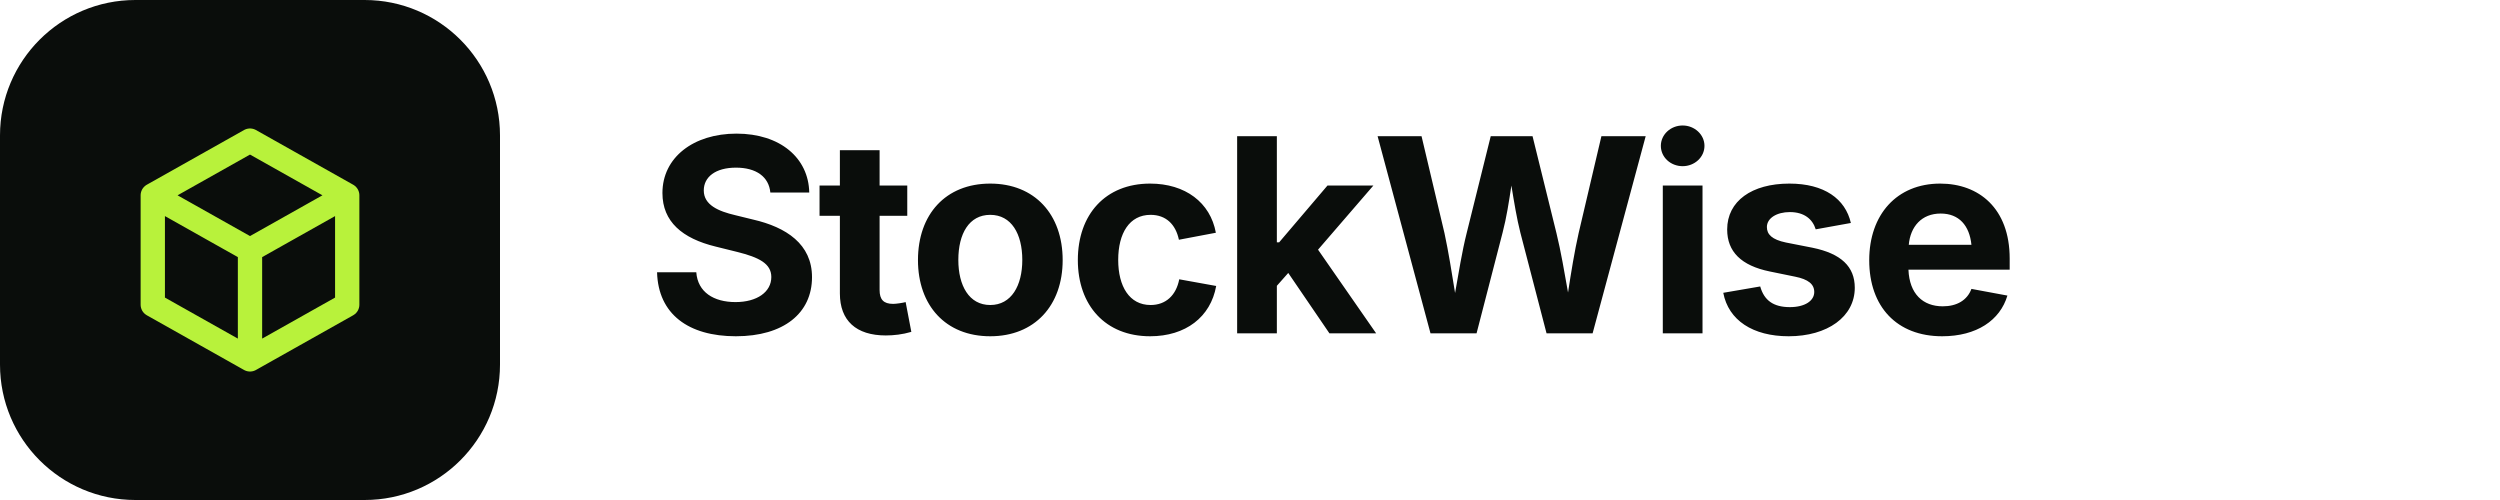
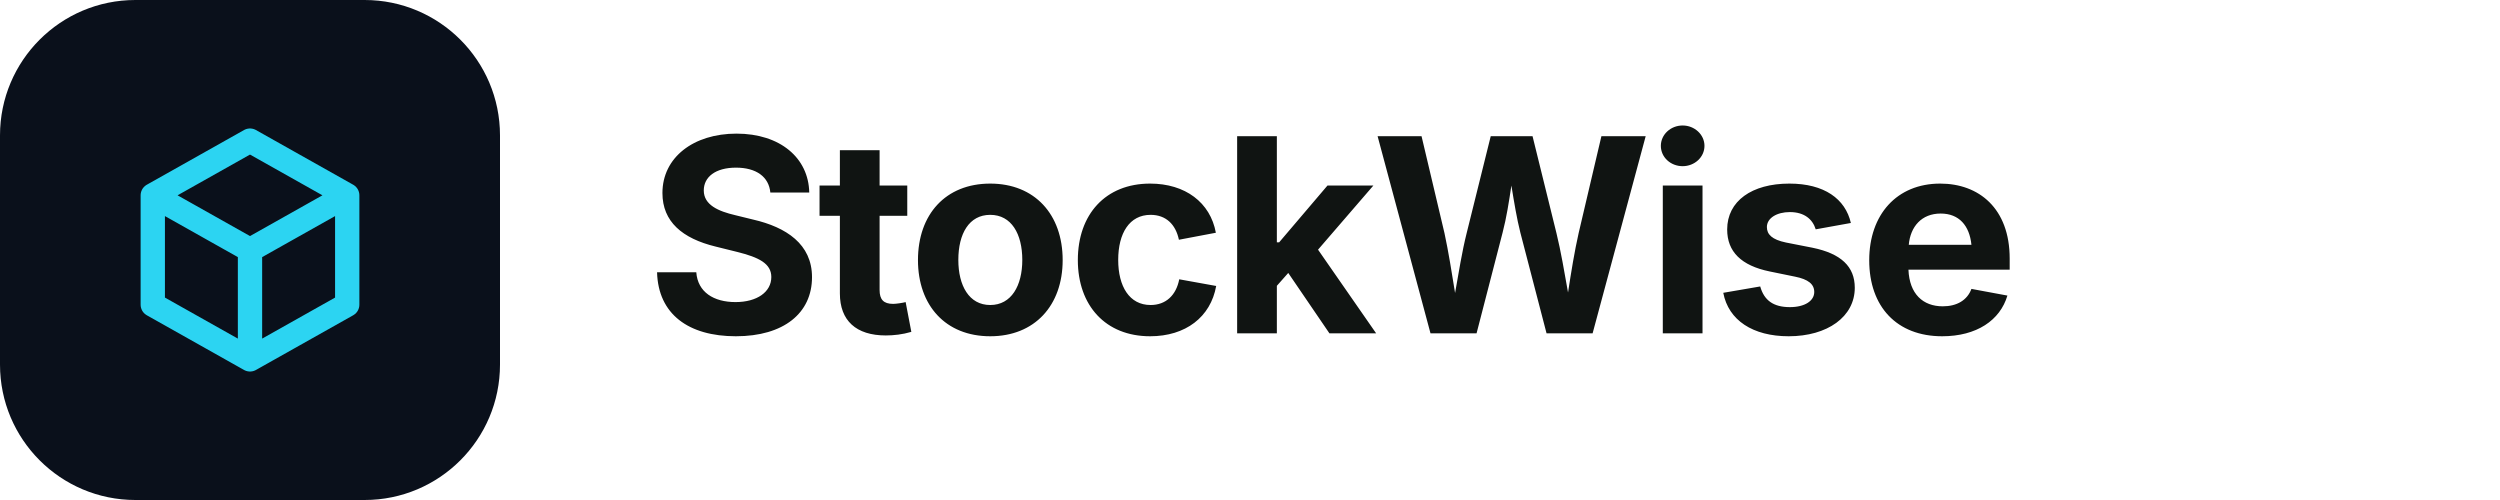
<svg xmlns="http://www.w3.org/2000/svg" width="240" height="48" viewBox="0 0 240 48" role="img" aria-label="StockWise">
-   <rect width="48" height="48" rx="13" fill="#0A0D0B" />
-   <path transform="translate(10 10) scale(1.166667)" d="M12 3l8 4.5v9L12 21l-8-4.5v-9zM4 7.5l8 4.5 8-4.5M12 12v9" fill="none" stroke="#B8F23B" stroke-width="2" stroke-linecap="round" stroke-linejoin="round" />
-   <text x="62" y="32" font-family="ui-sans-serif, Inter, -apple-system, 'Segoe UI', Roboto, sans-serif" font-size="26" font-weight="650" letter-spacing="-0.6" fill="#0A0D0B">StockWise</text>
+   <rect width="48" height="48" rx="13" fill="#0a101b" />
+   <path transform="translate(10 10) scale(1.166667)" d="M12 3l8 4.5v9L12 21l-8-4.5v-9zM4 7.5l8 4.5 8-4.5M12 12v9" fill="none" stroke="#2cd4f2" stroke-width="2" stroke-linecap="round" stroke-linejoin="round" />
+   <text x="62" y="32" font-family="ui-sans-serif, Inter, -apple-system, 'Segoe UI', Roboto, sans-serif" font-size="26" font-weight="650" letter-spacing="-0.6" fill="#101412">StockWise</text>
</svg>
